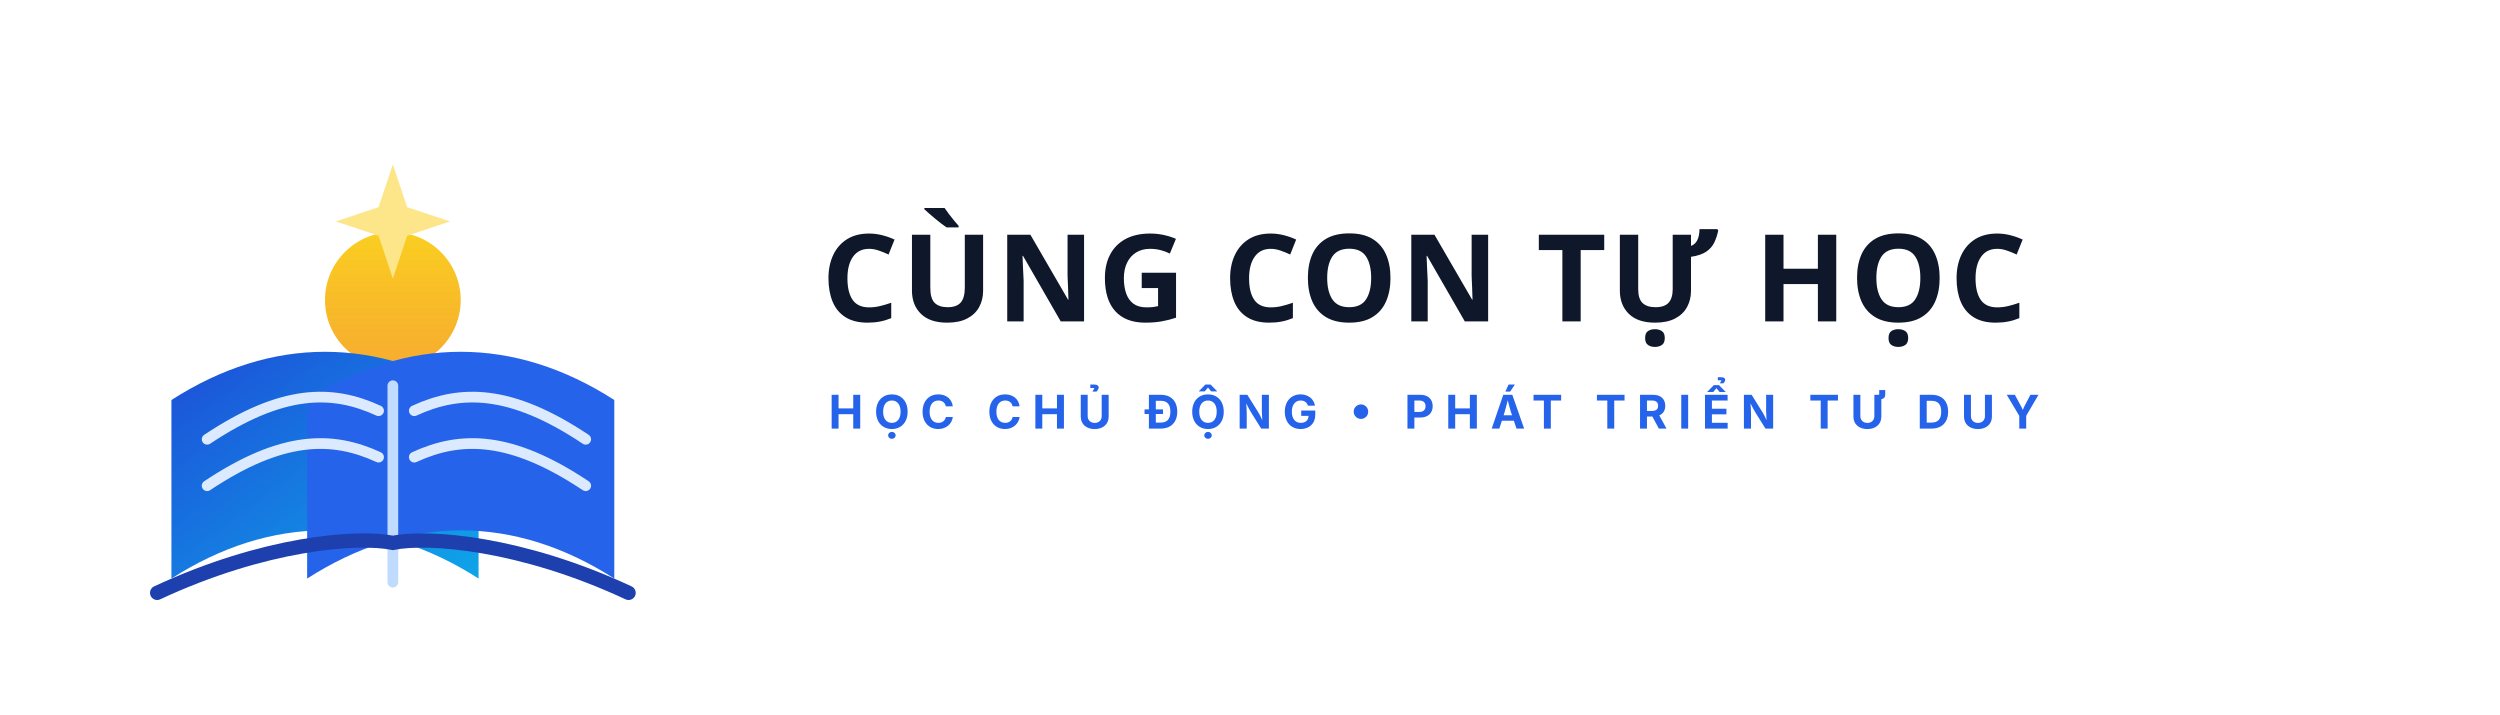
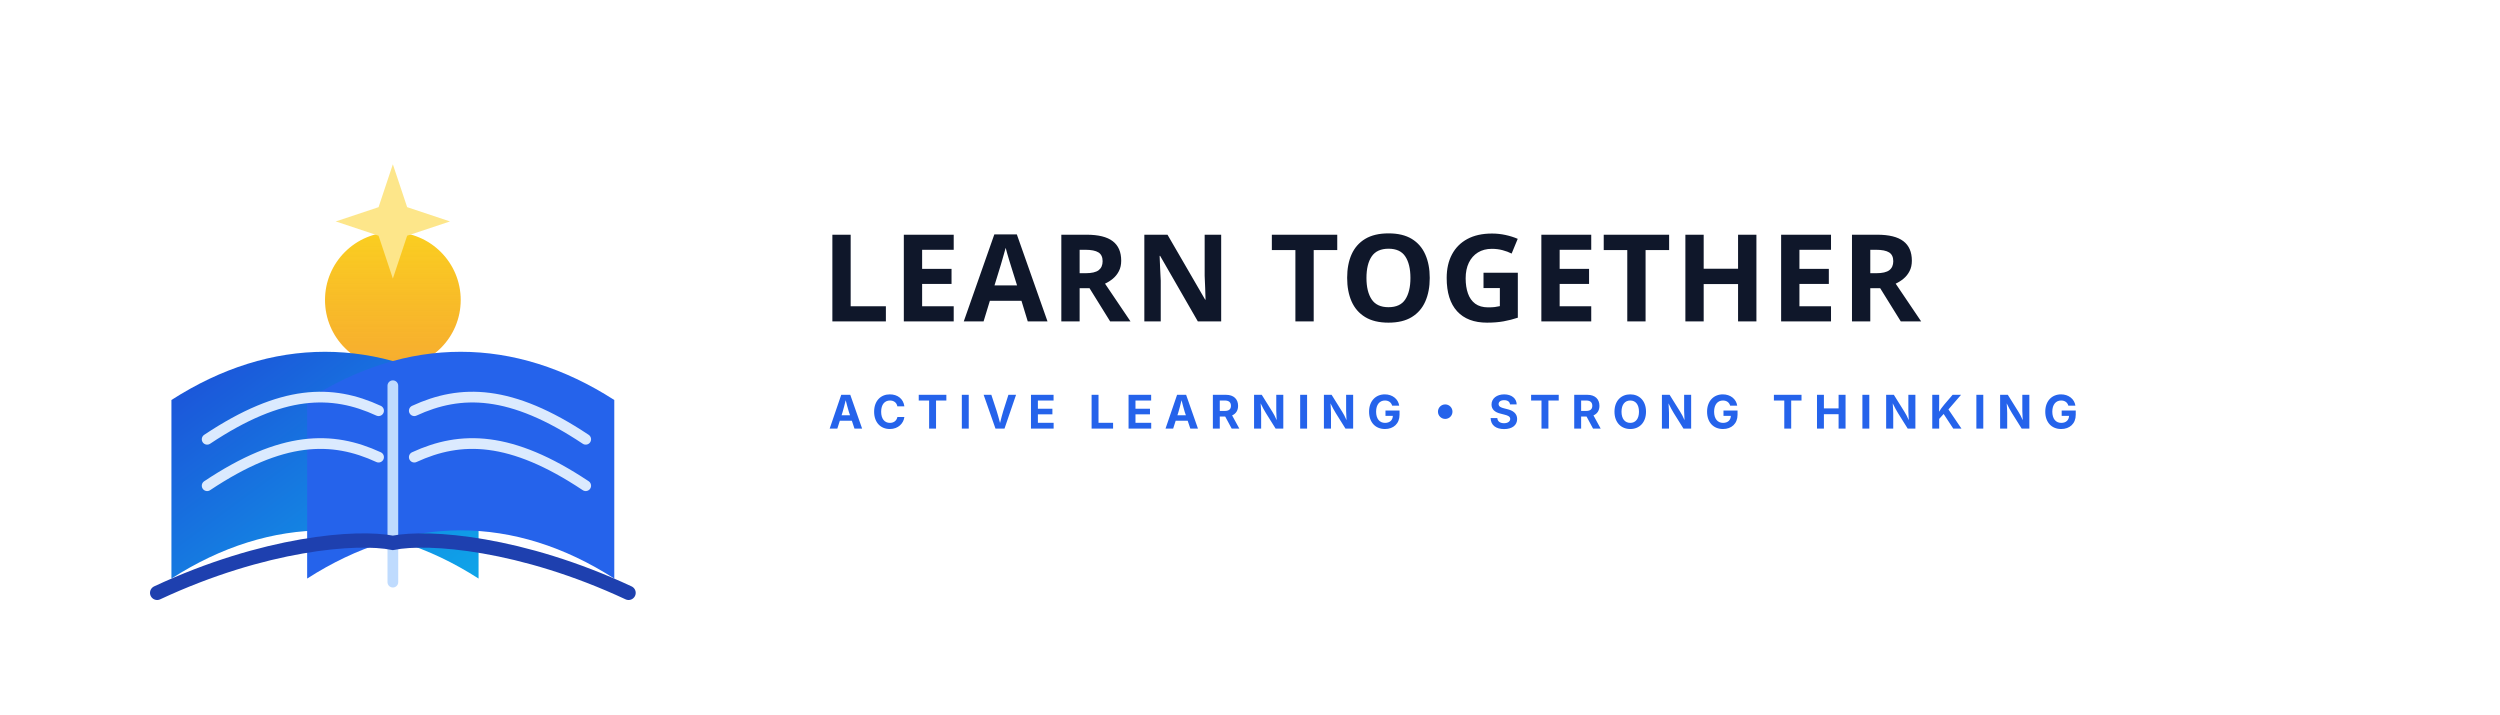
<svg xmlns="http://www.w3.org/2000/svg" viewBox="0 0 700 200" width="100%" height="100%">
  <defs>
    <linearGradient id="bookBlue" x1="0" y1="0" x2="1" y2="1">
      <stop offset="0%" stop-color="#1d4ed8" />
      <stop offset="100%" stop-color="#0ea5e9" />
    </linearGradient>
    <linearGradient id="sunGlow" x1="0" y1="0" x2="0" y2="1">
      <stop offset="0%" stop-color="#facc15" stop-opacity="0.95" />
      <stop offset="100%" stop-color="#f59e0b" stop-opacity="0.85" />
    </linearGradient>
  </defs>
  <g transform="translate(36,20)">
    <circle cx="74" cy="64" r="19" fill="url(#sunGlow)" />
    <path d="M 74 26 L 78 38 L 90 42 L 78 46 L 74 58 L 70 46 L 58 42 L 70 38 Z" fill="#fde68a" />
    <path d="M 12 92 C 40 74 70 74 98 92 L 98 142 C 70 124 40 124 12 142 Z" fill="url(#bookBlue)" />
    <path d="M 136 92 C 108 74 78 74 50 92 L 50 142 C 78 124 108 124 136 142 Z" fill="#2563eb" />
    <path d="M 74 88 L 74 143" stroke="#bfdbfe" stroke-width="3" stroke-linecap="round" />
    <path d="M 22 103 C 43 89 57 89 70 95" stroke="#dbeafe" stroke-width="3" stroke-linecap="round" fill="none" />
    <path d="M 22 116 C 43 102 57 102 70 108" stroke="#dbeafe" stroke-width="3" stroke-linecap="round" fill="none" />
    <path d="M 128 103 C 107 89 93 89 80 95" stroke="#dbeafe" stroke-width="3" stroke-linecap="round" fill="none" />
    <path d="M 128 116 C 107 102 93 102 80 108" stroke="#dbeafe" stroke-width="3" stroke-linecap="round" fill="none" />
    <path d="M 8 146 C 38 132 64 130 74 132 C 84 130 110 132 140 146" fill="none" stroke="#1e40af" stroke-width="4" stroke-linecap="round" />
  </g>
  <g transform="translate(230,90)">
-     <text x="0" y="0" font-family="'Nunito', 'Segoe UI', sans-serif" font-size="34" font-weight="800" fill="#0f172a" letter-spacing="0.8">CÙNG CON TỰ HỌC</text>
-     <text x="2" y="30" font-family="'Inter', 'Segoe UI', sans-serif" font-size="13" font-weight="700" fill="#2563eb" letter-spacing="3">HỌC CHỦ ĐỘNG • PHÁT TRIỂN TƯ DUY</text>
+     <text x="0" y="0" font-family="'Nunito', 'Segoe UI', sans-serif" font-size="34" font-weight="800" fill="#0f172a" letter-spacing="0.8">LEARN TOGETHER</text>
+     <text x="2" y="30" font-family="'Inter', 'Segoe UI', sans-serif" font-size="13" font-weight="700" fill="#2563eb" letter-spacing="3">ACTIVE LEARNING • STRONG THINKING</text>
  </g>
</svg>
